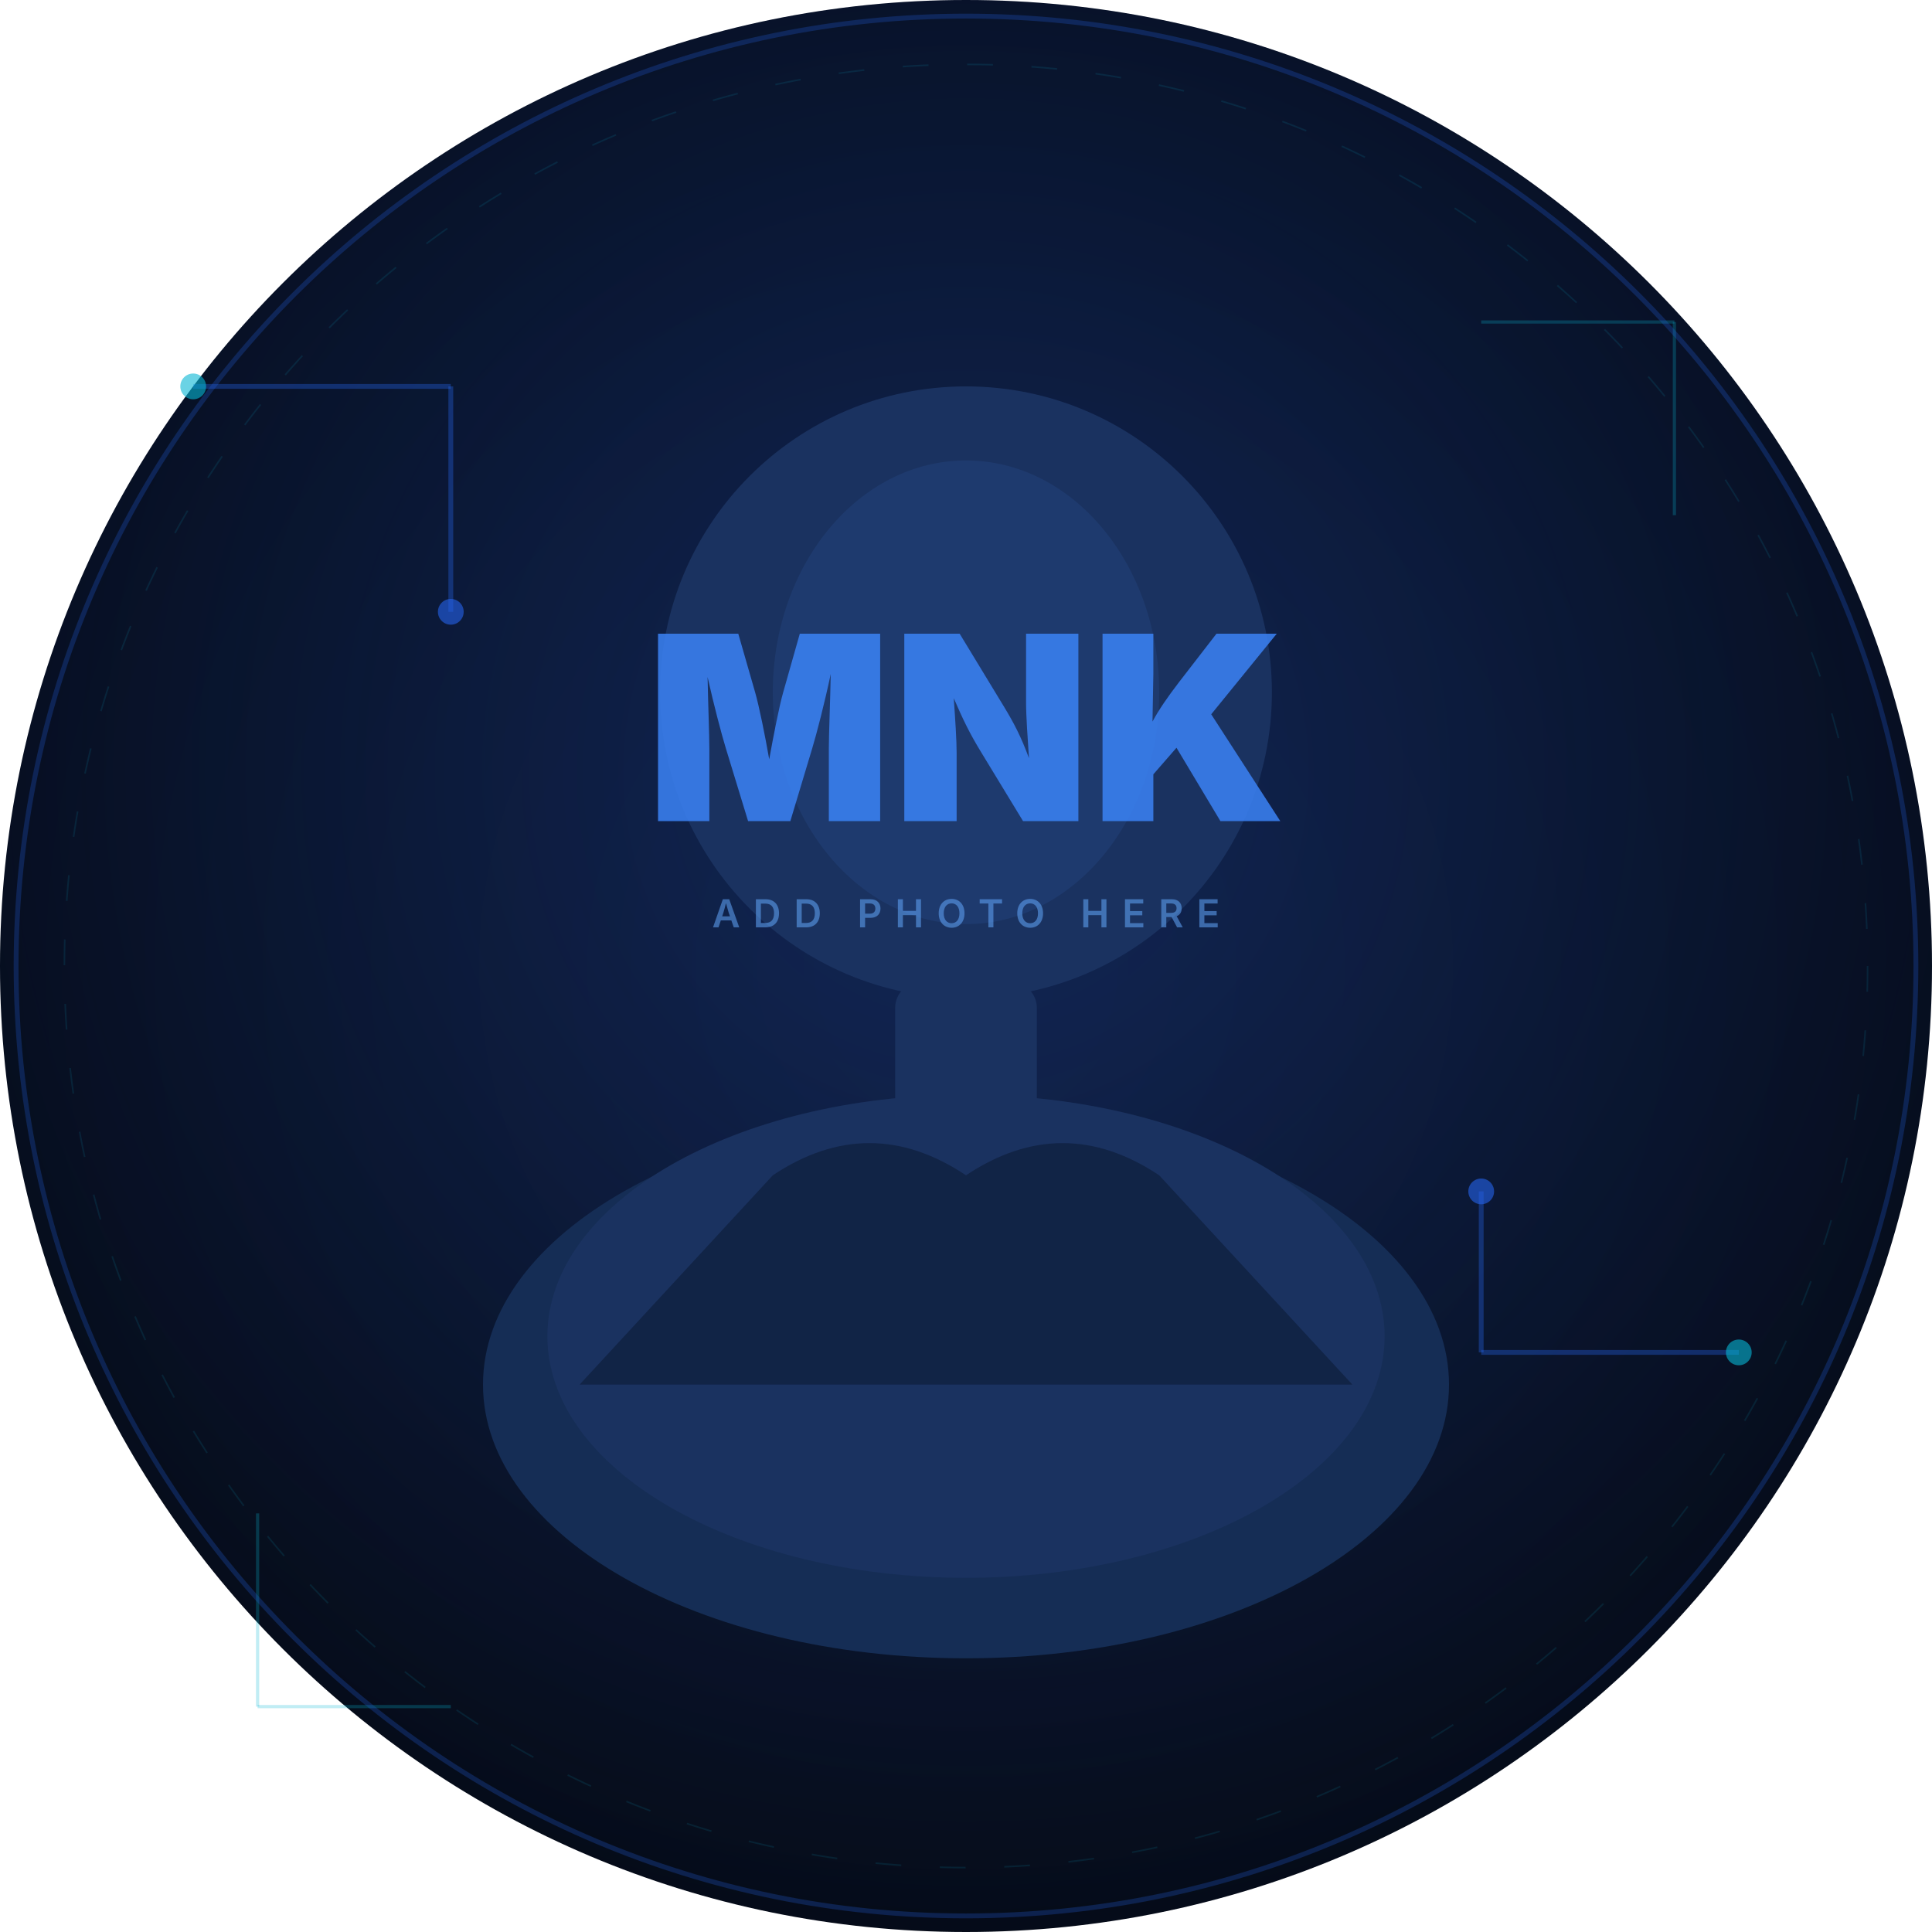
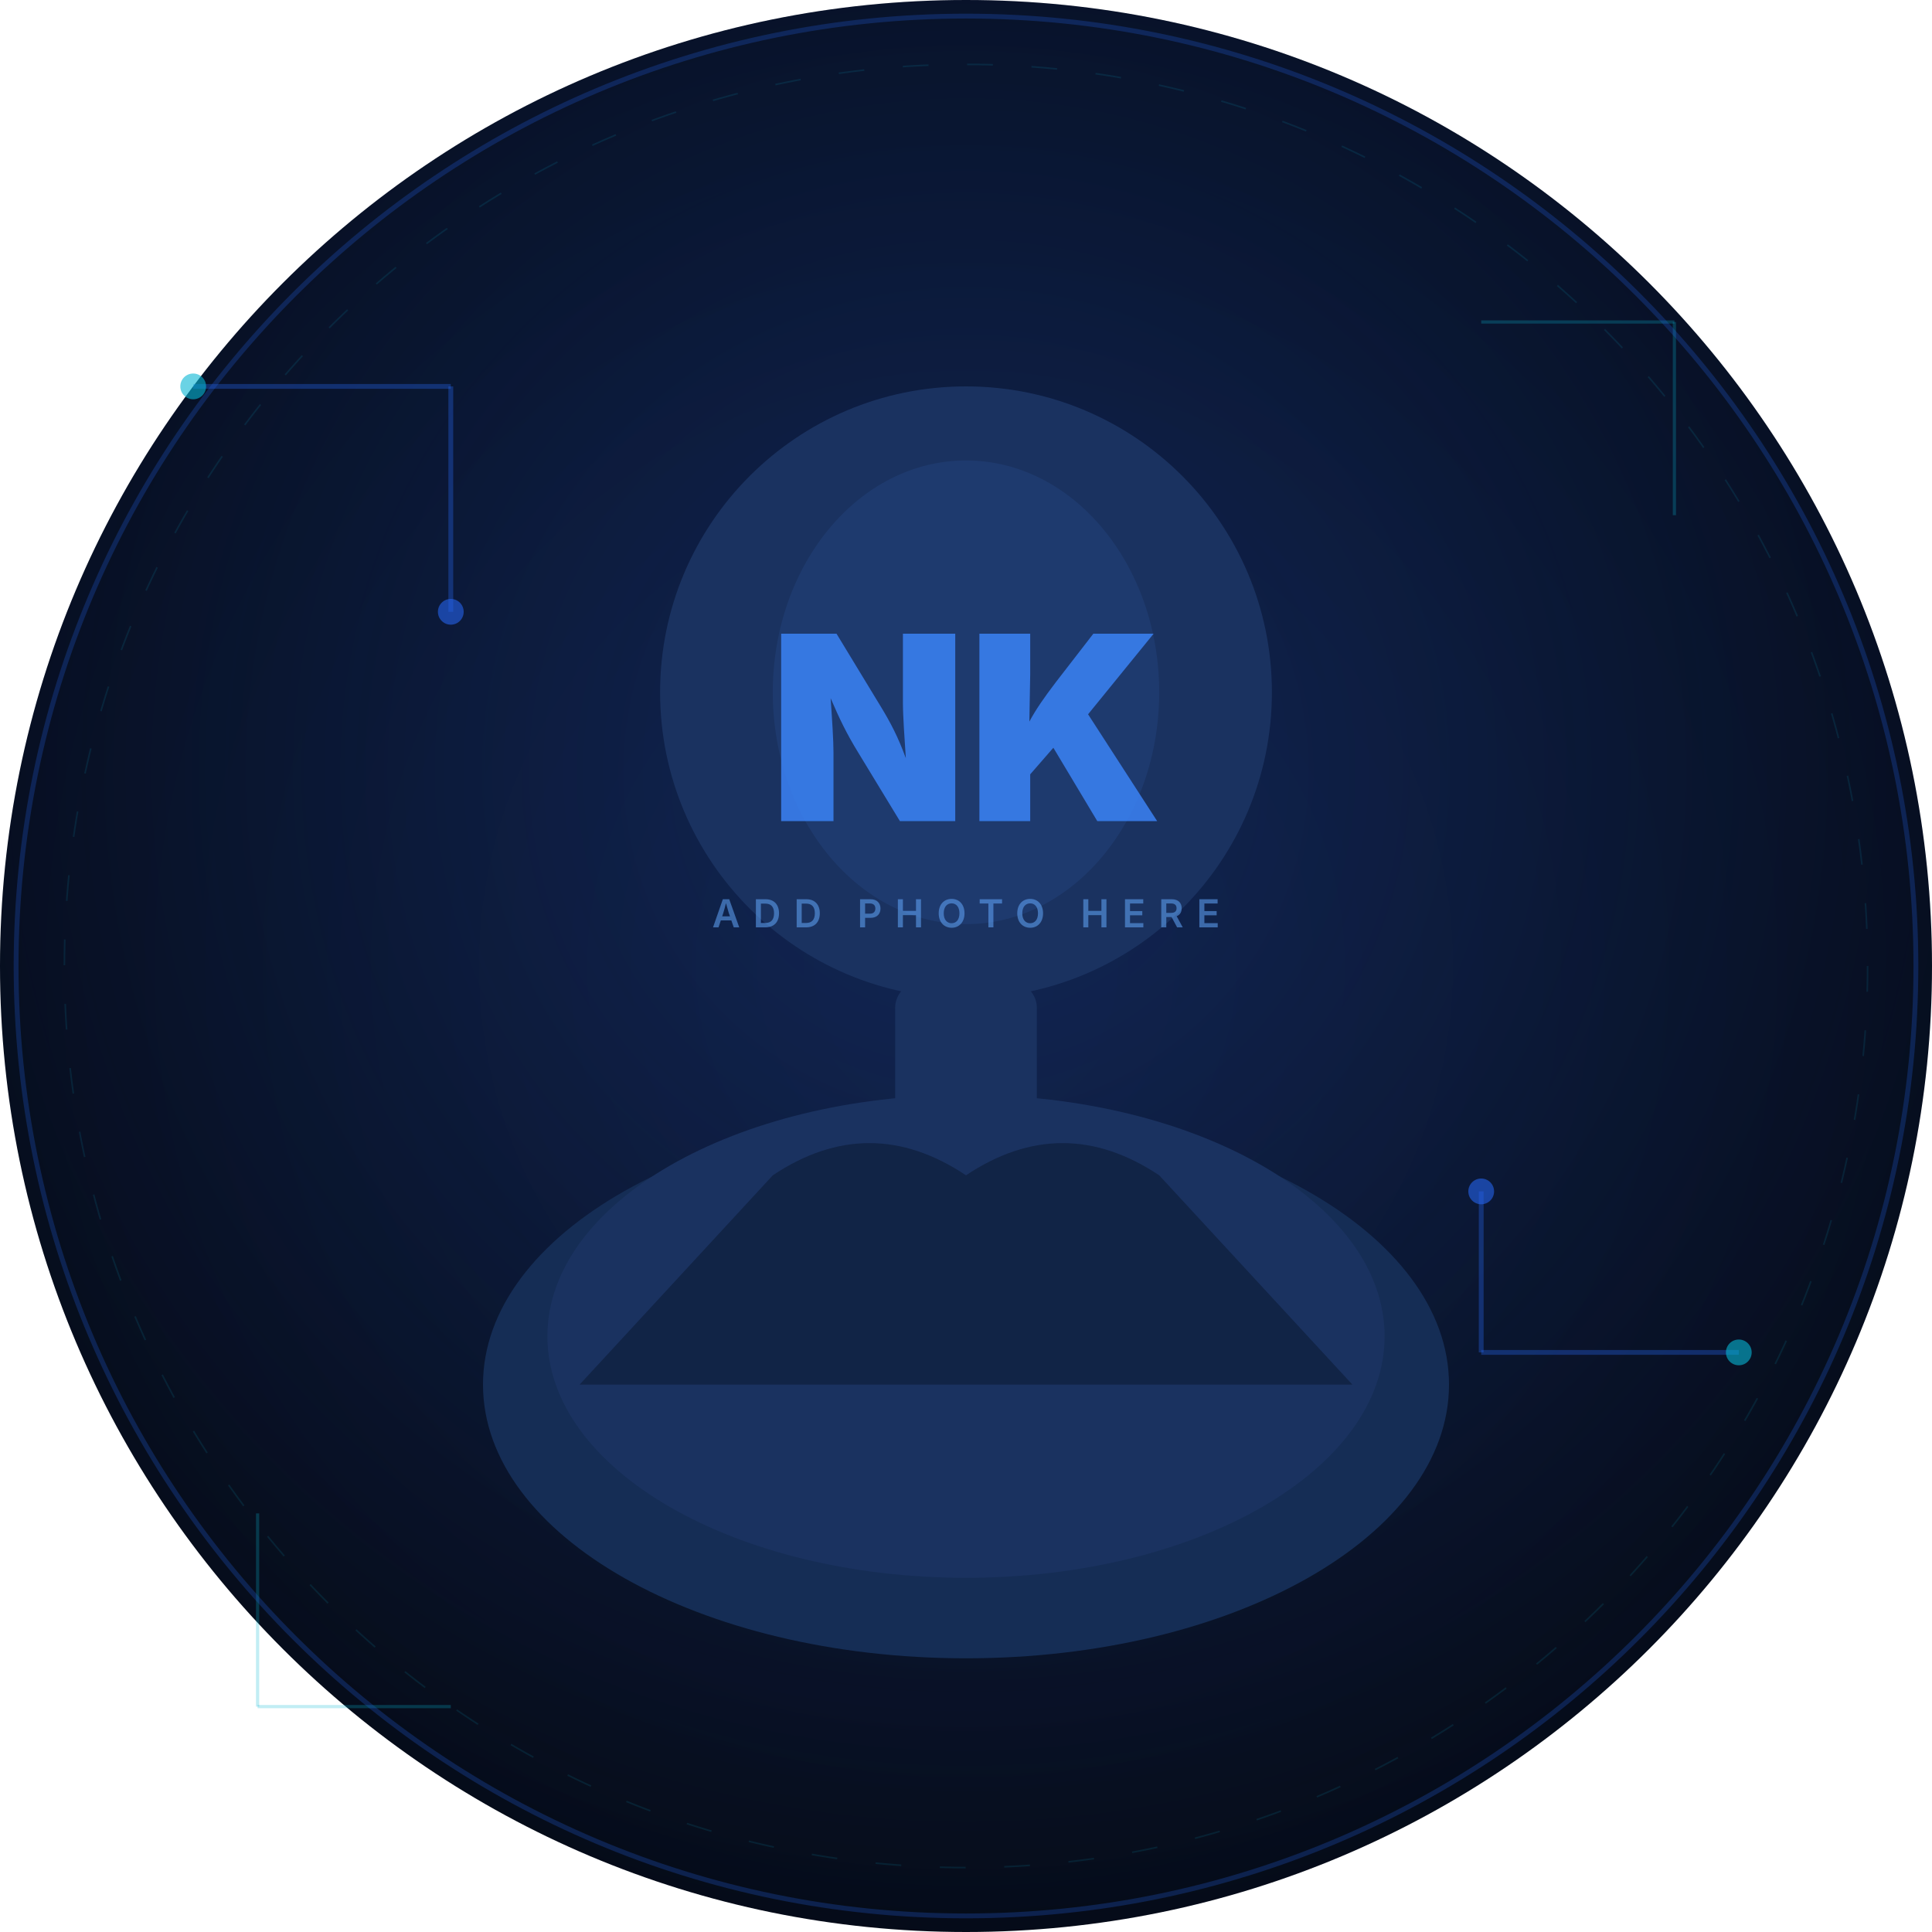
<svg xmlns="http://www.w3.org/2000/svg" width="600" height="600" viewBox="0 0 600 600">
  <defs>
    <radialGradient id="bg" cx="50%" cy="50%" r="50%">
      <stop offset="0%" style="stop-color:#0c1428" />
      <stop offset="100%" style="stop-color:#050b18" />
    </radialGradient>
    <radialGradient id="glow" cx="50%" cy="40%" r="60%">
      <stop offset="0%" style="stop-color:#2563eb;stop-opacity:0.25" />
      <stop offset="100%" style="stop-color:#2563eb;stop-opacity:0" />
    </radialGradient>
  </defs>
  <circle cx="300" cy="300" r="300" fill="url(#bg)" />
  <circle cx="300" cy="300" r="300" fill="url(#glow)" />
  <circle cx="300" cy="215" r="95" fill="#1a3260" />
  <ellipse cx="300" cy="215" rx="60" ry="72" fill="#1e3a6e" />
  <rect x="278" y="305" width="44" height="55" rx="8" fill="#1a3260" />
  <ellipse cx="300" cy="430" rx="150" ry="85" fill="#152d55" />
  <ellipse cx="300" cy="415" rx="130" ry="75" fill="#1a3260" />
  <path d="M240 365 Q270 345 300 365 Q330 345 360 365 L420 430 L180 430 Z" fill="#0f2040" opacity="0.8" />
  <line x1="60" y1="120" x2="140" y2="120" stroke="#2563eb" stroke-width="1.5" opacity="0.35" />
  <line x1="140" y1="120" x2="140" y2="190" stroke="#2563eb" stroke-width="1.5" opacity="0.35" />
  <circle cx="60" cy="120" r="4" fill="#06b6d4" opacity="0.6" />
  <circle cx="140" cy="190" r="4" fill="#2563eb" opacity="0.6" />
  <line x1="460" y1="420" x2="540" y2="420" stroke="#2563eb" stroke-width="1.5" opacity="0.35" />
  <line x1="460" y1="370" x2="460" y2="420" stroke="#2563eb" stroke-width="1.5" opacity="0.35" />
  <circle cx="540" cy="420" r="4" fill="#06b6d4" opacity="0.6" />
  <circle cx="460" cy="370" r="4" fill="#2563eb" opacity="0.6" />
  <line x1="80" y1="470" x2="80" y2="530" stroke="#06b6d4" stroke-width="1" opacity="0.25" />
  <line x1="80" y1="530" x2="140" y2="530" stroke="#06b6d4" stroke-width="1" opacity="0.25" />
  <line x1="520" y1="100" x2="520" y2="160" stroke="#06b6d4" stroke-width="1" opacity="0.25" />
  <line x1="460" y1="100" x2="520" y2="100" stroke="#06b6d4" stroke-width="1" opacity="0.25" />
  <circle cx="300" cy="300" r="295" fill="none" stroke="#2563eb" stroke-width="1.5" opacity="0.25" />
  <circle cx="300" cy="300" r="280" fill="none" stroke="#06b6d4" stroke-width="0.5" opacity="0.12" stroke-dasharray="8 12" />
-   <text x="300" y="255" font-family="Inter,Manrope,sans-serif" font-size="80" font-weight="900" fill="#3b82f6" text-anchor="middle" opacity="0.85">MNK</text>
+   <text x="300" y="255" font-family="Inter,Manrope,sans-serif" font-size="80" font-weight="900" fill="#3b82f6" text-anchor="middle" opacity="0.85">NK</text>
  <text x="300" y="288" font-family="Inter,sans-serif" font-size="12" font-weight="600" fill="#60a5fa" text-anchor="middle" opacity="0.55" letter-spacing="4">ADD PHOTO HERE</text>
</svg>
